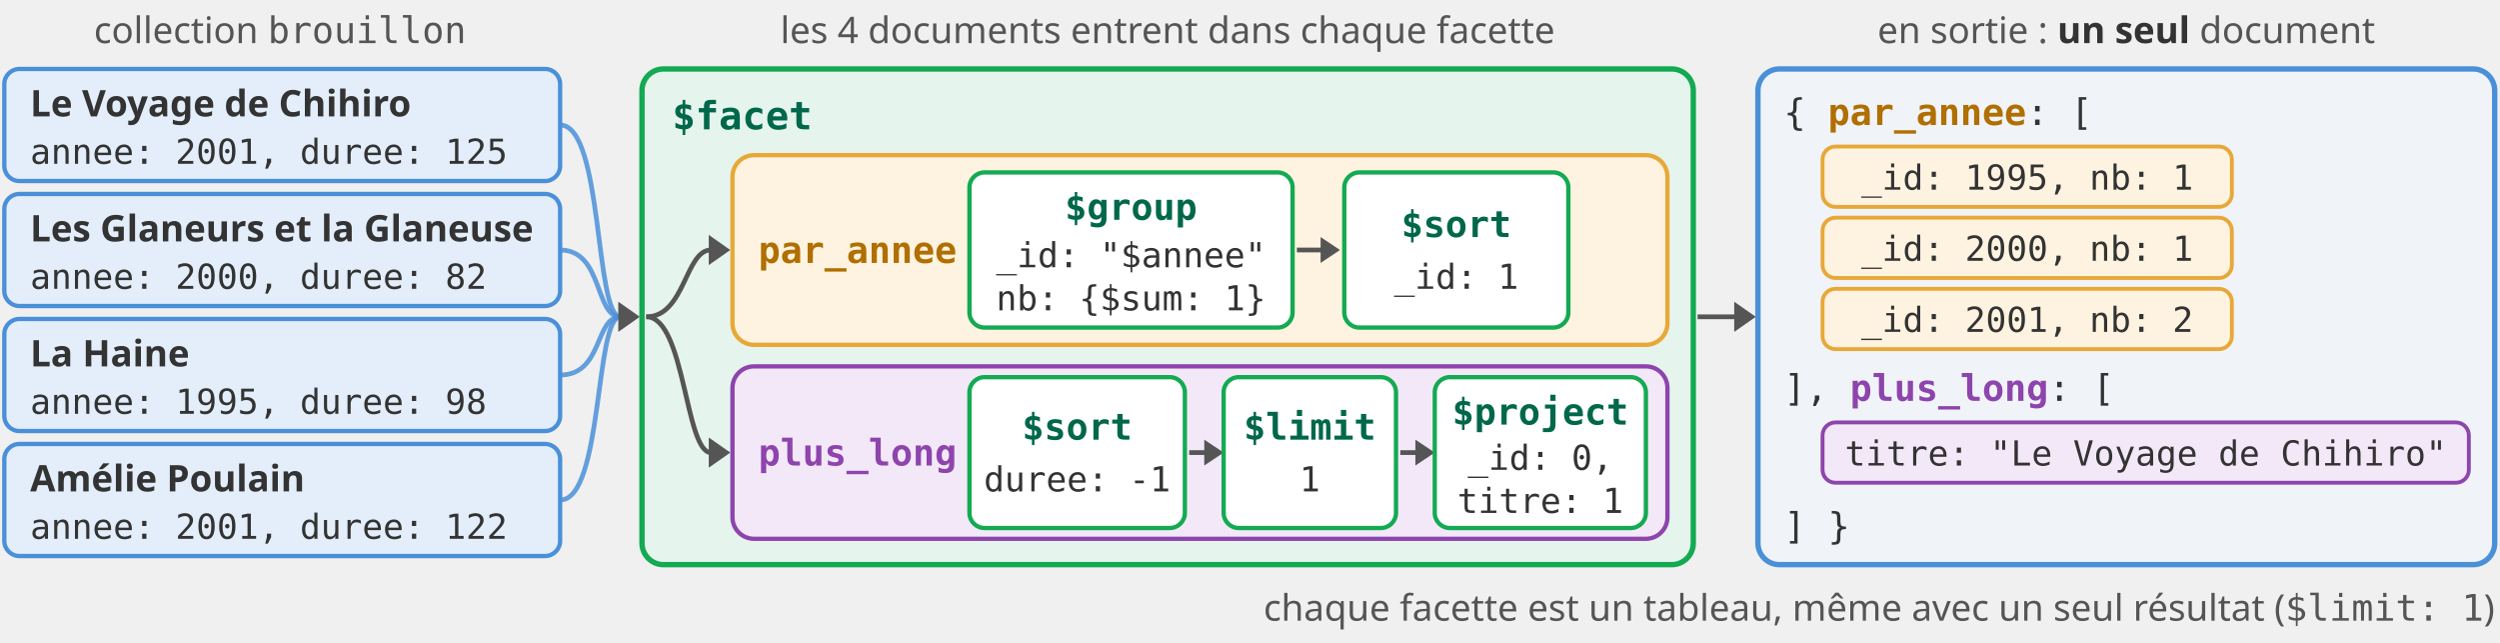
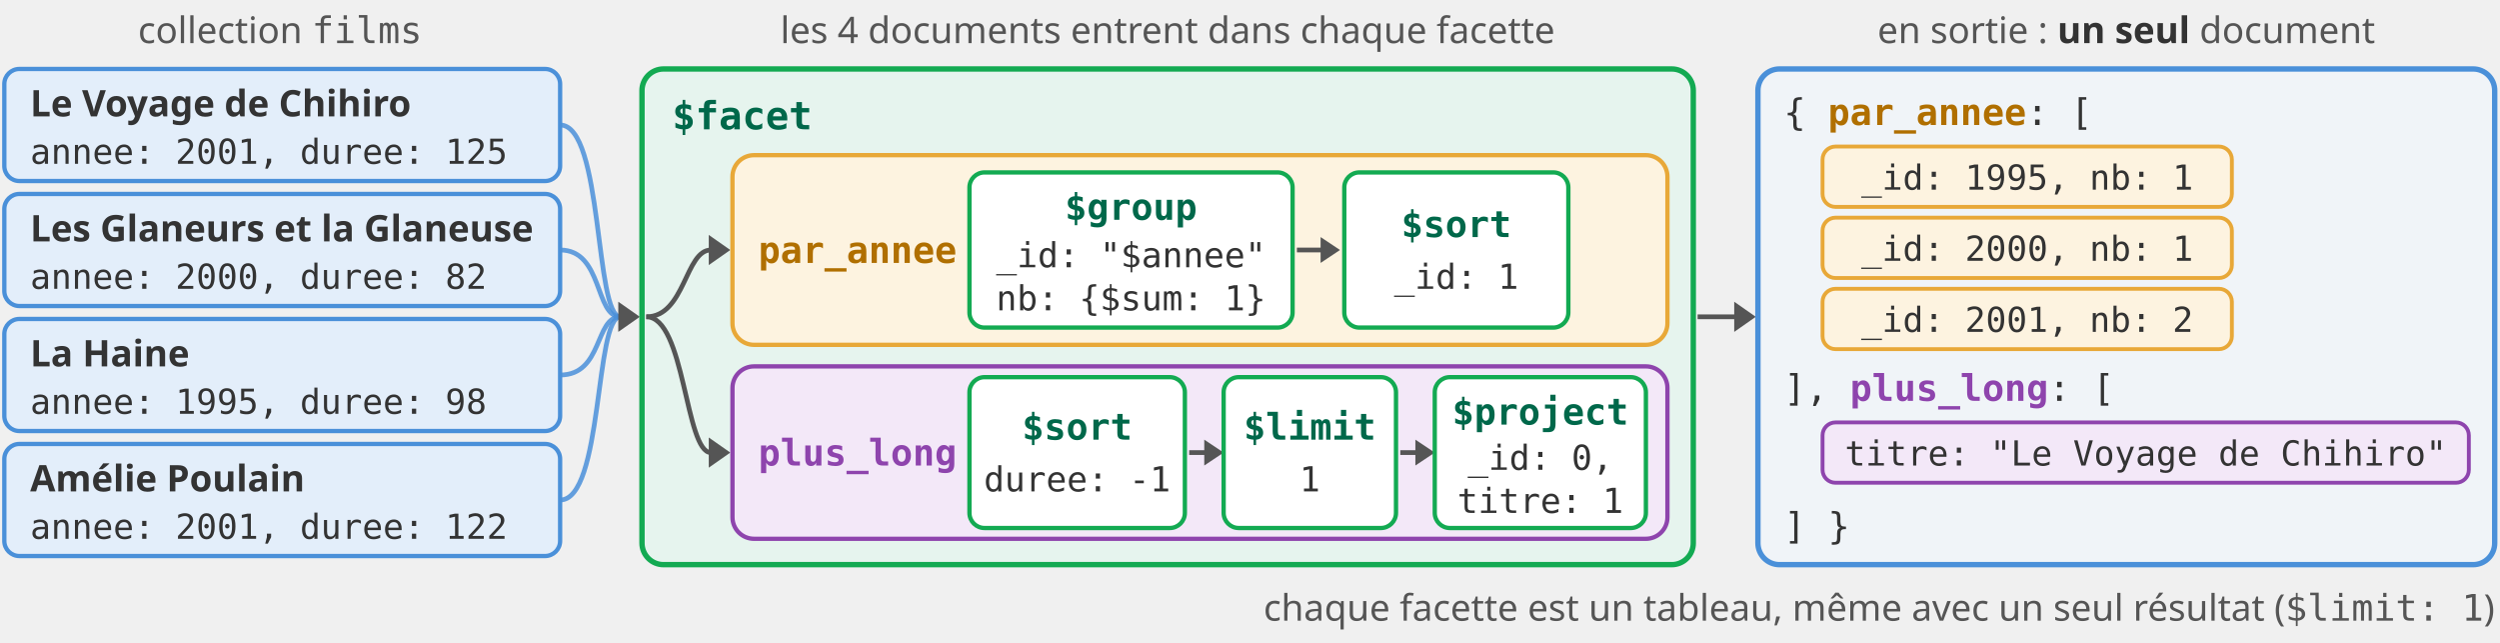
<svg xmlns="http://www.w3.org/2000/svg" viewBox="0 0 1160 298" font-family="sans-serif" role="img" aria-labelledby="t">
  <g font-size="17" fill="#555" text-anchor="middle">
-     <text x="130" y="20">collection <tspan font-family="monospace">brouillon</tspan>
+     <text x="130" y="20">collection <tspan font-family="monospace">films</tspan>
    </text>
    <text x="542" y="20">les 4 documents entrent dans chaque facette</text>
    <text x="987" y="20">en sortie : <tspan font-weight="bold" fill="#333">un seul</tspan> document</text>
  </g>
  <g fill="none" stroke="#4a90d9" stroke-width="2.2" stroke-opacity="0.85">
    <path d="M260,58 C280,58 276,147 288,147" />
    <path d="M260,116 C280,116 276,147 288,147" />
    <path d="M260,174 C280,174 276,147 288,147" />
    <path d="M260,232 C280,232 276,147 288,147" />
  </g>
  <path d="M287,140 L297,147 L287,154 z" fill="#555" />
  <g font-size="17" fill="#333">
    <rect x="2" y="32" width="258" height="52" rx="7" fill="#e3eefa" stroke="#4a90d9" stroke-width="2" />
    <text x="14" y="54" font-weight="bold">Le Voyage de Chihiro</text>
    <text x="14" y="76" font-family="monospace" font-size="16">annee: 2001, duree: 125</text>
    <rect x="2" y="90" width="258" height="52" rx="7" fill="#e3eefa" stroke="#4a90d9" stroke-width="2" />
    <text x="14" y="112" font-weight="bold">Les Glaneurs et la Glaneuse</text>
    <text x="14" y="134" font-family="monospace" font-size="16">annee: 2000, duree: 82</text>
    <rect x="2" y="148" width="258" height="52" rx="7" fill="#e3eefa" stroke="#4a90d9" stroke-width="2" />
    <text x="14" y="170" font-weight="bold">La Haine</text>
    <text x="14" y="192" font-family="monospace" font-size="16">annee: 1995, duree: 98</text>
    <rect x="2" y="206" width="258" height="52" rx="7" fill="#e3eefa" stroke="#4a90d9" stroke-width="2" />
    <text x="14" y="228" font-weight="bold">Amélie Poulain</text>
    <text x="14" y="250" font-family="monospace" font-size="16">annee: 2001, duree: 122</text>
  </g>
  <rect x="298" y="32" width="488" height="230" rx="10" fill="#e6f4ee" stroke="#13aa52" stroke-width="2.5" />
  <text x="312" y="60" font-family="monospace" font-size="18" font-weight="bold" fill="#00684a">$facet</text>
  <path d="M300,147 C318,147 318,116 330,116" fill="none" stroke="#555" stroke-width="2.2" />
  <path d="M329,109 L339,116 L329,123 z" fill="#555" />
  <path d="M300,147 C318,147 318,210 330,210" fill="none" stroke="#555" stroke-width="2.2" />
  <path d="M329,203 L339,210 L329,217 z" fill="#555" />
  <rect x="340" y="72" width="434" height="88" rx="10" fill="#fdf3e0" stroke="#e8a838" stroke-width="2" />
  <text x="352" y="122" font-family="monospace" font-size="17" font-weight="bold" fill="#b06f00">par_annee</text>
  <rect x="450" y="80" width="150" height="72" rx="7" fill="#fff" stroke="#13aa52" stroke-width="2" />
  <g font-family="monospace" text-anchor="middle">
    <text x="525" y="102" font-size="17" font-weight="bold" fill="#00684a">$group</text>
    <text x="525" y="124" font-size="16" fill="#333">_id: "$annee"</text>
    <text x="525" y="144" font-size="16" fill="#333">nb: {$sum: 1}</text>
  </g>
  <line x1="602" y1="116" x2="614" y2="116" stroke="#555" stroke-width="2.2" />
  <path d="M613,110 L622,116 L613,122 z" fill="#555" />
  <rect x="624" y="80" width="104" height="72" rx="7" fill="#fff" stroke="#13aa52" stroke-width="2" />
  <g font-family="monospace" text-anchor="middle">
    <text x="676" y="110" font-size="17" font-weight="bold" fill="#00684a">$sort</text>
    <text x="676" y="134" font-size="16" fill="#333">_id: 1</text>
  </g>
  <rect x="340" y="170" width="434" height="80" rx="10" fill="#f3e8f8" stroke="#8e44ad" stroke-width="2" />
  <text x="352" y="216" font-family="monospace" font-size="17" font-weight="bold" fill="#8e44ad">plus_long</text>
  <rect x="450" y="175" width="100" height="70" rx="7" fill="#fff" stroke="#13aa52" stroke-width="2" />
  <line x1="552" y1="210" x2="560" y2="210" stroke="#555" stroke-width="2.2" />
  <path d="M559,204 L568,210 L559,216 z" fill="#555" />
  <rect x="568" y="175" width="80" height="70" rx="7" fill="#fff" stroke="#13aa52" stroke-width="2" />
  <line x1="650" y1="210" x2="658" y2="210" stroke="#555" stroke-width="2.2" />
  <path d="M657,204 L666,210 L657,216 z" fill="#555" />
  <rect x="666" y="175" width="98" height="70" rx="7" fill="#fff" stroke="#13aa52" stroke-width="2" />
  <g font-family="monospace" text-anchor="middle">
    <text x="500" y="204" font-size="17" font-weight="bold" fill="#00684a">$sort</text>
    <text x="500" y="228" font-size="16" fill="#333">duree: -1</text>
    <text x="608" y="204" font-size="17" font-weight="bold" fill="#00684a">$limit</text>
    <text x="608" y="228" font-size="16" fill="#333">1</text>
    <text x="715" y="197" font-size="17" font-weight="bold" fill="#00684a">$project</text>
    <text x="715" y="218" font-size="16" fill="#333">_id: 0,</text>
    <text x="715" y="238" font-size="16" fill="#333">titre: 1</text>
  </g>
  <line x1="788" y1="147" x2="806" y2="147" stroke="#555" stroke-width="2.2" />
  <path d="M805,140 L815,147 L805,154 z" fill="#555" />
  <rect x="816" y="32" width="342" height="230" rx="10" fill="#f0f4f8" stroke="#4a90d9" stroke-width="2.5" />
  <g font-family="monospace" font-size="17" fill="#333">
    <text x="828" y="58">{ <tspan font-weight="bold" fill="#b06f00">par_annee</tspan>: [</text>
    <text x="828" y="186">], <tspan font-weight="bold" fill="#8e44ad">plus_long</tspan>: [</text>
    <text x="828" y="250">] }</text>
  </g>
  <g font-family="monospace" font-size="16" fill="#333" text-anchor="middle">
    <rect x="846" y="68" width="190" height="28" rx="6" fill="#fdf3e0" stroke="#e8a838" stroke-width="1.8" />
    <text x="941" y="88">_id: 1995, nb: 1</text>
    <rect x="846" y="101" width="190" height="28" rx="6" fill="#fdf3e0" stroke="#e8a838" stroke-width="1.8" />
    <text x="941" y="121">_id: 2000, nb: 1</text>
    <rect x="846" y="134" width="190" height="28" rx="6" fill="#fdf3e0" stroke="#e8a838" stroke-width="1.8" />
    <text x="941" y="154">_id: 2001, nb: 2</text>
    <rect x="846" y="196" width="300" height="28" rx="6" fill="#f3e8f8" stroke="#8e44ad" stroke-width="1.8" />
    <text x="996" y="216">titre: "Le Voyage de Chihiro"</text>
  </g>
  <text x="1158" y="288" font-size="17" fill="#555" text-anchor="end">chaque facette est un tableau, même avec un seul résultat (<tspan font-family="monospace">$limit: 1</tspan>)</text>
</svg>
